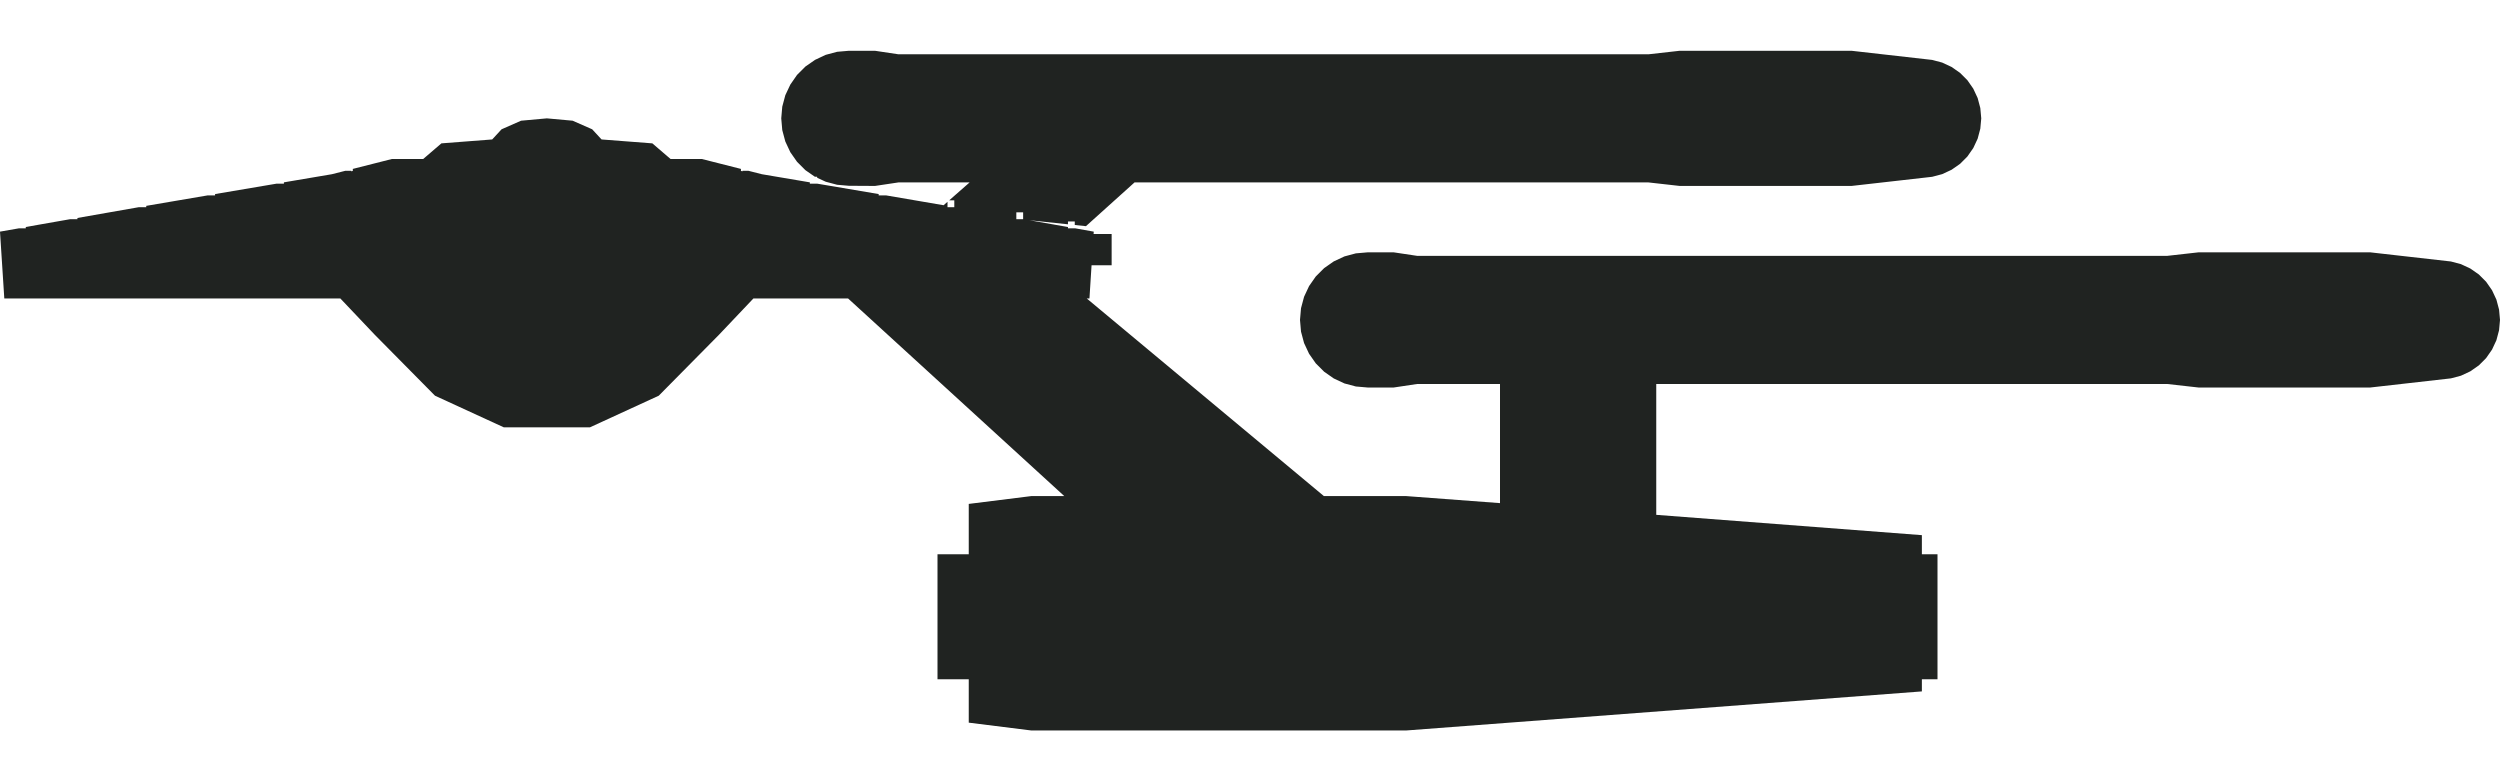
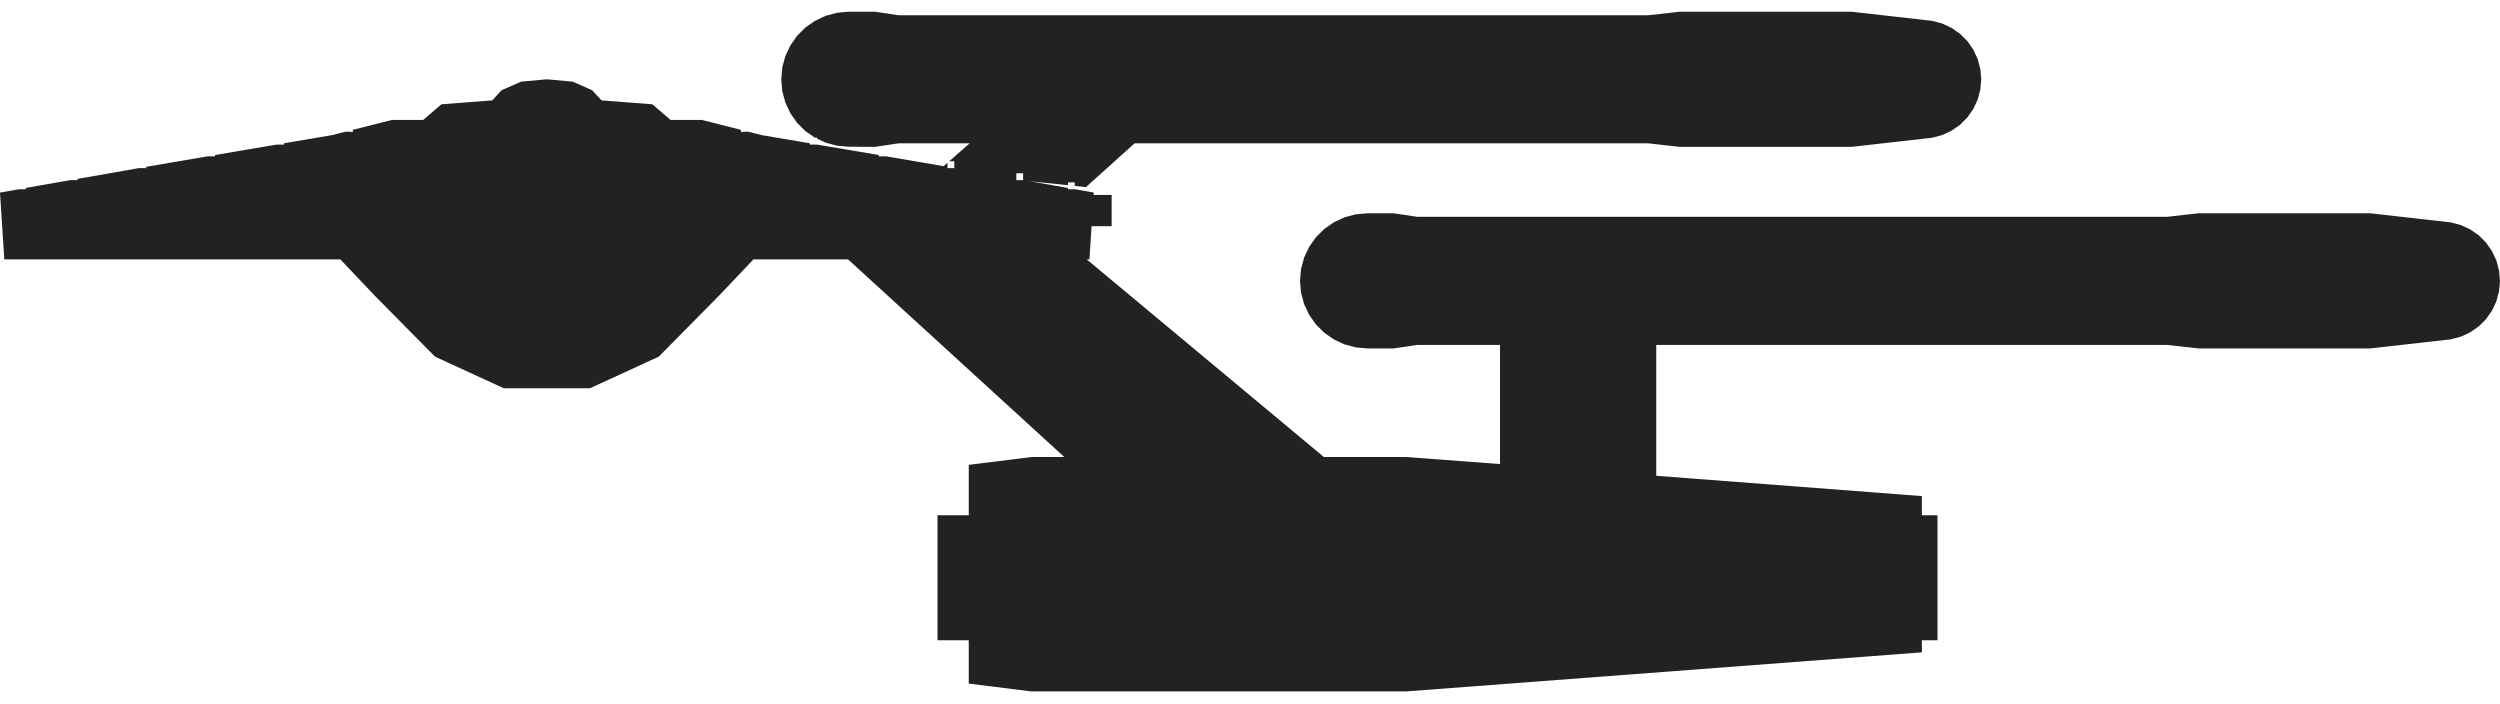
- <svg xmlns="http://www.w3.org/2000/svg" viewBox="0 0 320 100" preserveAspectRatio="none">
+ <svg xmlns="http://www.w3.org/2000/svg" viewBox="0 5 320 90">
  <path fill="#202321" fill-rule="evenodd" d="M2.40,29.23L0.00,29.65L0.55,38.20L43.56,38.20L47.97,42.85L55.68,50.65L64.49,54.70L75.51,54.70L84.32,50.65L92.03,42.85L96.44,38.20L108.55,38.20L136.23,63.50L132.00,63.50L124.00,64.50L124.00,70.95L120.00,70.95L120.00,86.95L124.00,86.95L124.00,92.50L132.00,93.50L180.00,93.50L246.00,88.50L246.00,86.95L248.00,86.95L248.00,70.95L246.00,70.95L246.00,68.50L212.00,65.90L212.00,49.15L277.40,49.15L281.40,49.60L303.40,49.60L313.72,48.43L315.00,48.09L316.20,47.53L317.29,46.77L318.22,45.84L318.98,44.75L319.54,43.55L319.88,42.27L320.00,40.95L319.88,39.63L319.54,38.35L318.98,37.15L318.22,36.06L317.29,35.13L316.20,34.37L315.00,33.81L313.72,33.47L303.40,32.30L281.40,32.30L277.40,32.75L181.40,32.75L178.40,32.30L175.05,32.30L173.55,32.43L172.09,32.82L170.72,33.46L169.49,34.32L168.42,35.39L167.56,36.62L166.92,37.99L166.53,39.45L166.40,40.95L166.53,42.45L166.92,43.91L167.56,45.28L168.42,46.51L169.49,47.58L170.72,48.44L172.09,49.08L173.55,49.47L175.05,49.60L178.40,49.60L181.40,49.15L192.00,49.15L192.00,64.40L180.00,63.50L169.46,63.50L139.10,38.20L139.45,38.20L139.72,33.95L142.29,33.95L142.29,29.95L139.98,29.95L140.00,29.65L137.65,29.23L136.70,29.23L136.70,29.06L131.77,28.19L136.70,28.71L136.70,28.35L137.57,28.35L137.57,28.80L139.00,28.95L145.22,23.35L211.00,23.35L215.00,23.80L237.00,23.80L247.32,22.63L248.60,22.29L249.80,21.73L250.89,20.97L251.82,20.04L252.58,18.95L253.14,17.75L253.48,16.47L253.60,15.15L253.48,13.83L253.14,12.55L252.58,11.35L251.82,10.26L250.89,9.33L249.80,8.57L248.60,8.01L247.32,7.67L237.00,6.50L215.00,6.50L211.00,6.95L115.00,6.95L112.00,6.50L108.65,6.50L107.15,6.63L105.69,7.02L104.33,7.66L103.09,8.52L102.02,9.59L101.16,10.83L100.52,12.19L100.13,13.65L100.00,15.15L100.13,16.65L100.52,18.11L101.16,19.48L102.02,20.71L103.09,21.78L104.30,22.62L104.58,22.62L104.61,22.76L105.69,23.26L107.15,23.65L108.65,23.78L112.00,23.80L115.00,23.35L124.11,23.35L121.50,25.64L122.15,25.64L122.15,26.52L121.28,26.52L121.28,25.83L120.78,26.27L113.42,25.01L112.47,25.01L112.47,24.84L104.61,23.51L103.66,23.51L103.66,23.34L97.52,22.30L95.79,21.86L95.04,21.86L95.04,21.93L94.84,21.88L94.84,21.62L89.83,20.35L85.83,20.35L83.50,18.35L77.00,17.85L75.80,16.55L73.30,15.45L70.00,15.15L66.70,15.45L64.20,16.55L63.00,17.85L56.50,18.35L54.17,20.35L50.17,20.35L45.16,21.62L45.16,21.88L44.96,21.93L44.96,21.86L44.21,21.86L42.48,22.30L36.34,23.34L36.34,23.51L35.39,23.51L27.53,24.84L27.53,25.01L26.58,25.01L18.72,26.35L18.72,26.52L17.77,26.52L9.91,27.90L9.91,28.06L8.96,28.06L5.03,28.75L3.30,29.06L3.30,29.23L2.40,29.23ZM130.09,28.06L130.09,27.18L130.96,27.18L130.96,28.06L130.09,28.06ZM145.53,23.07L145.40,23.19L145.40,23.19L145.53,23.07Z" />
</svg>
